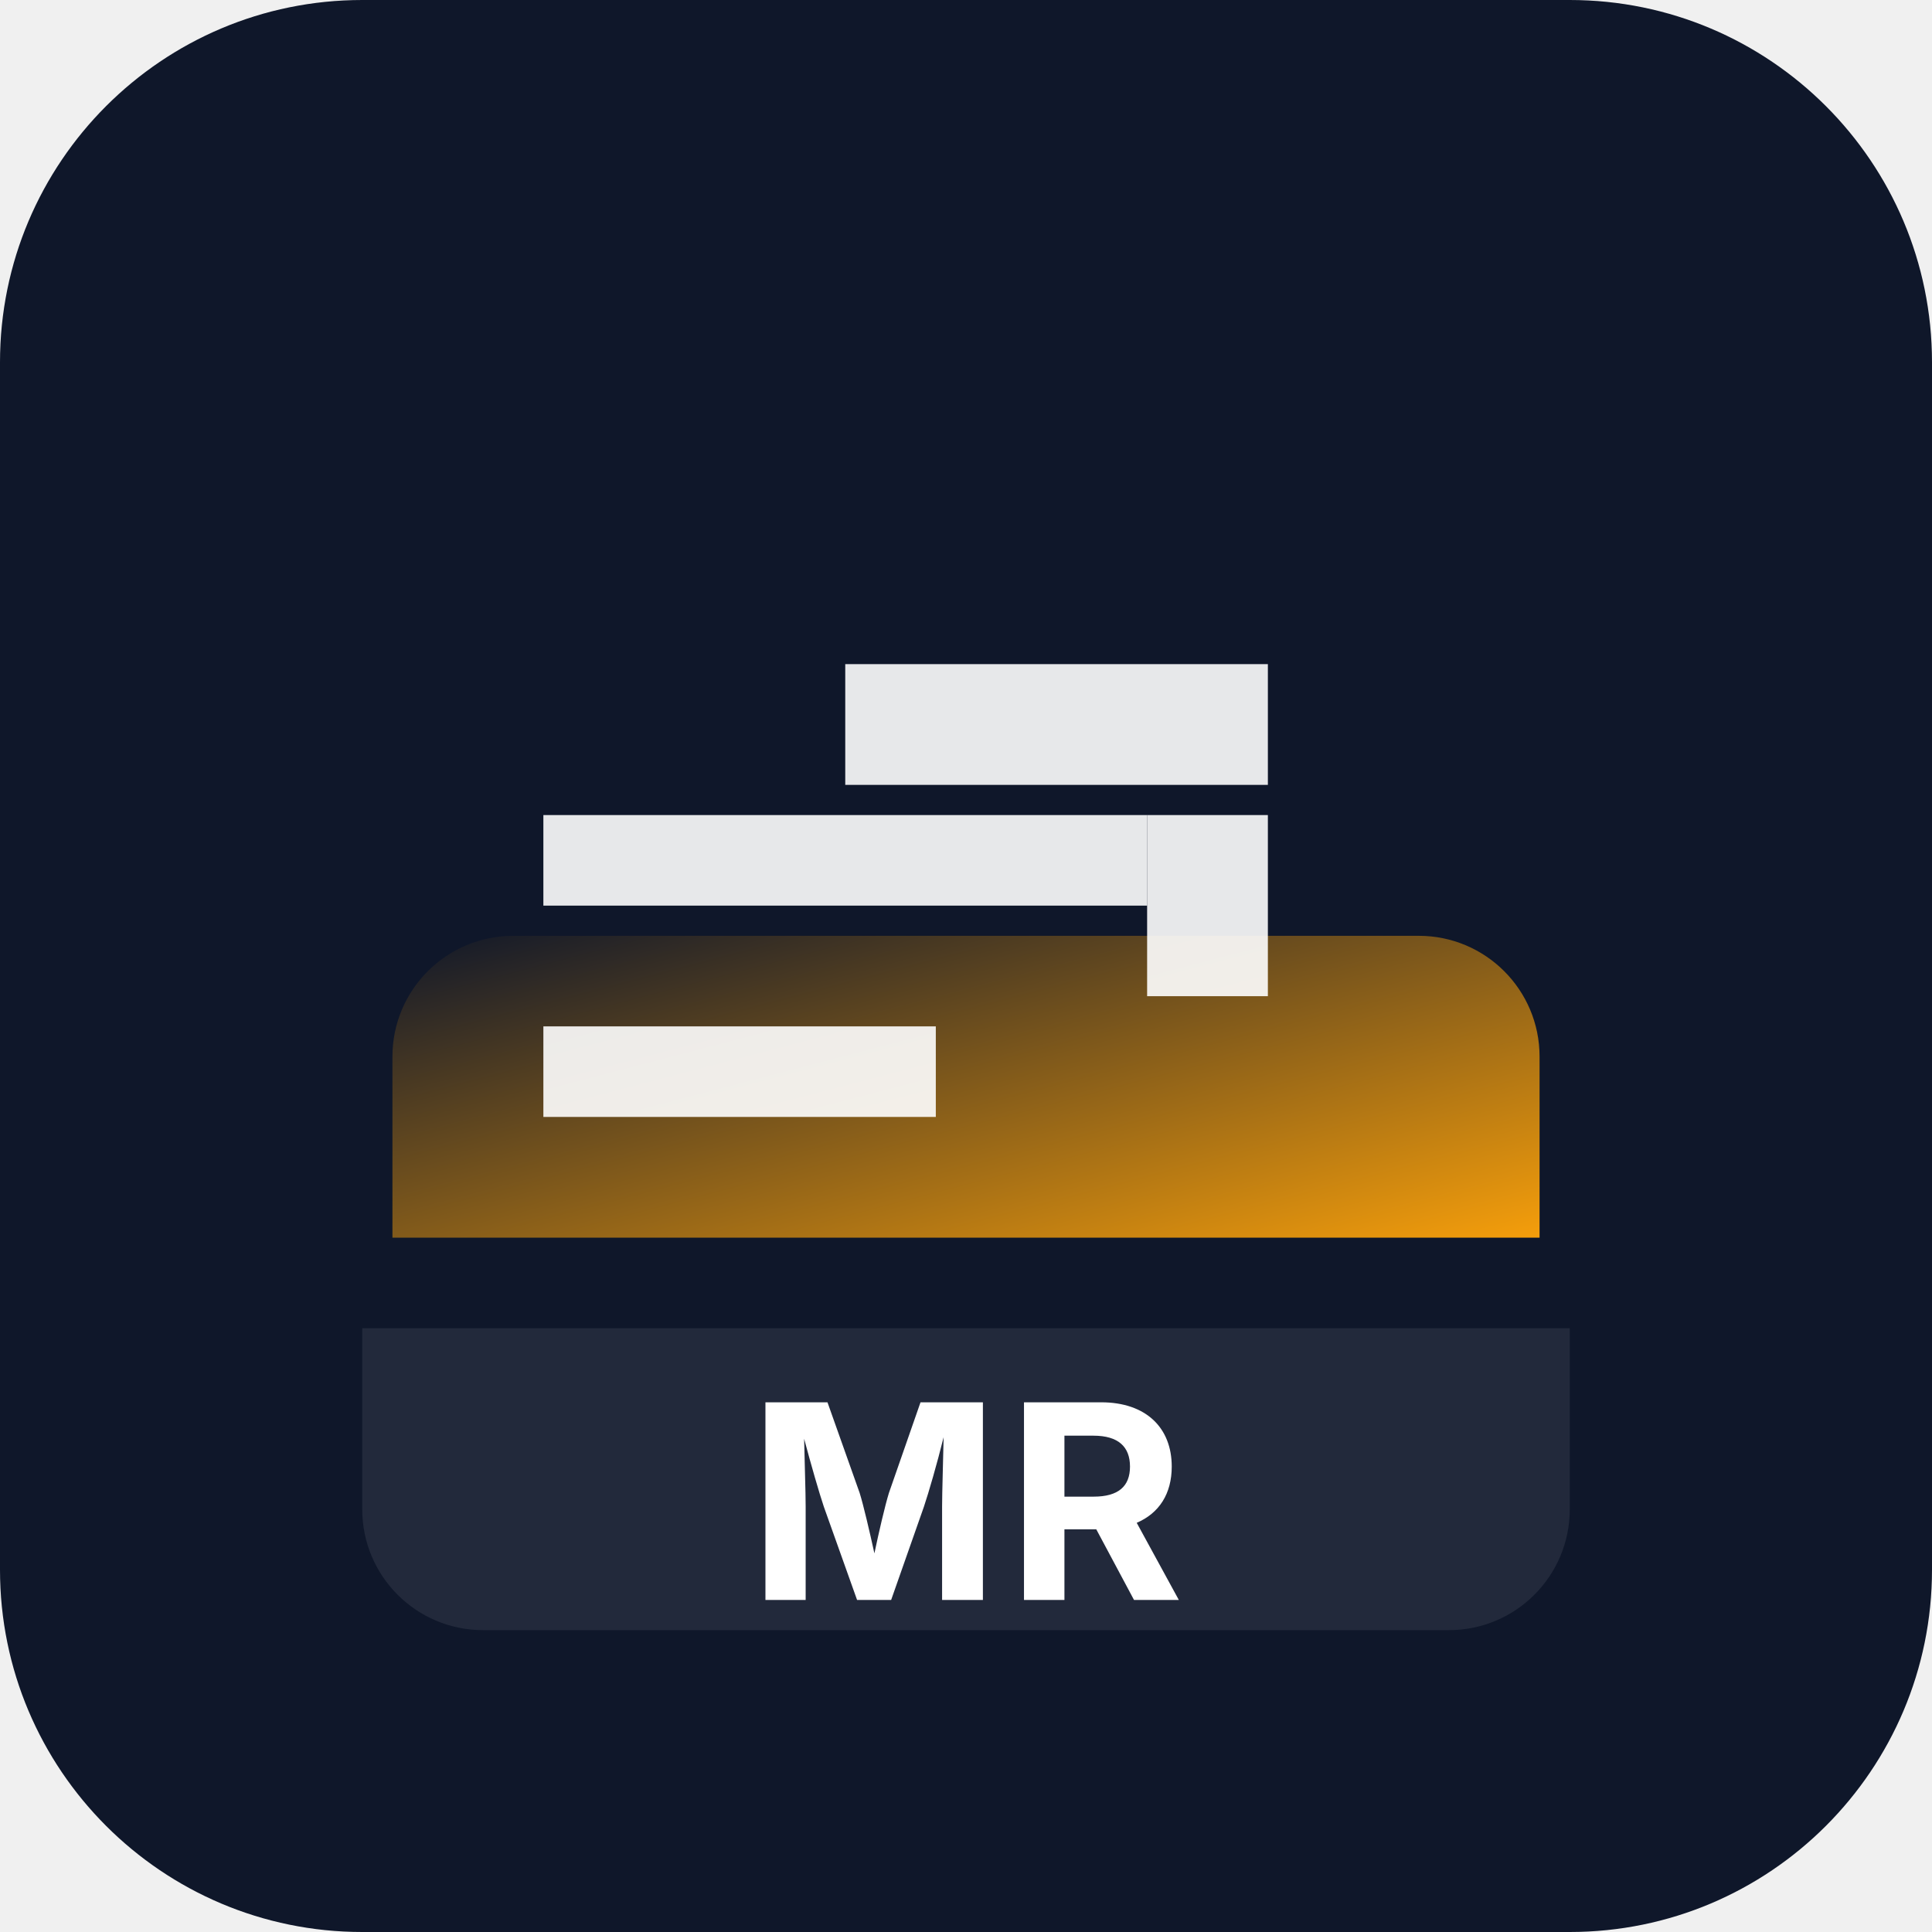
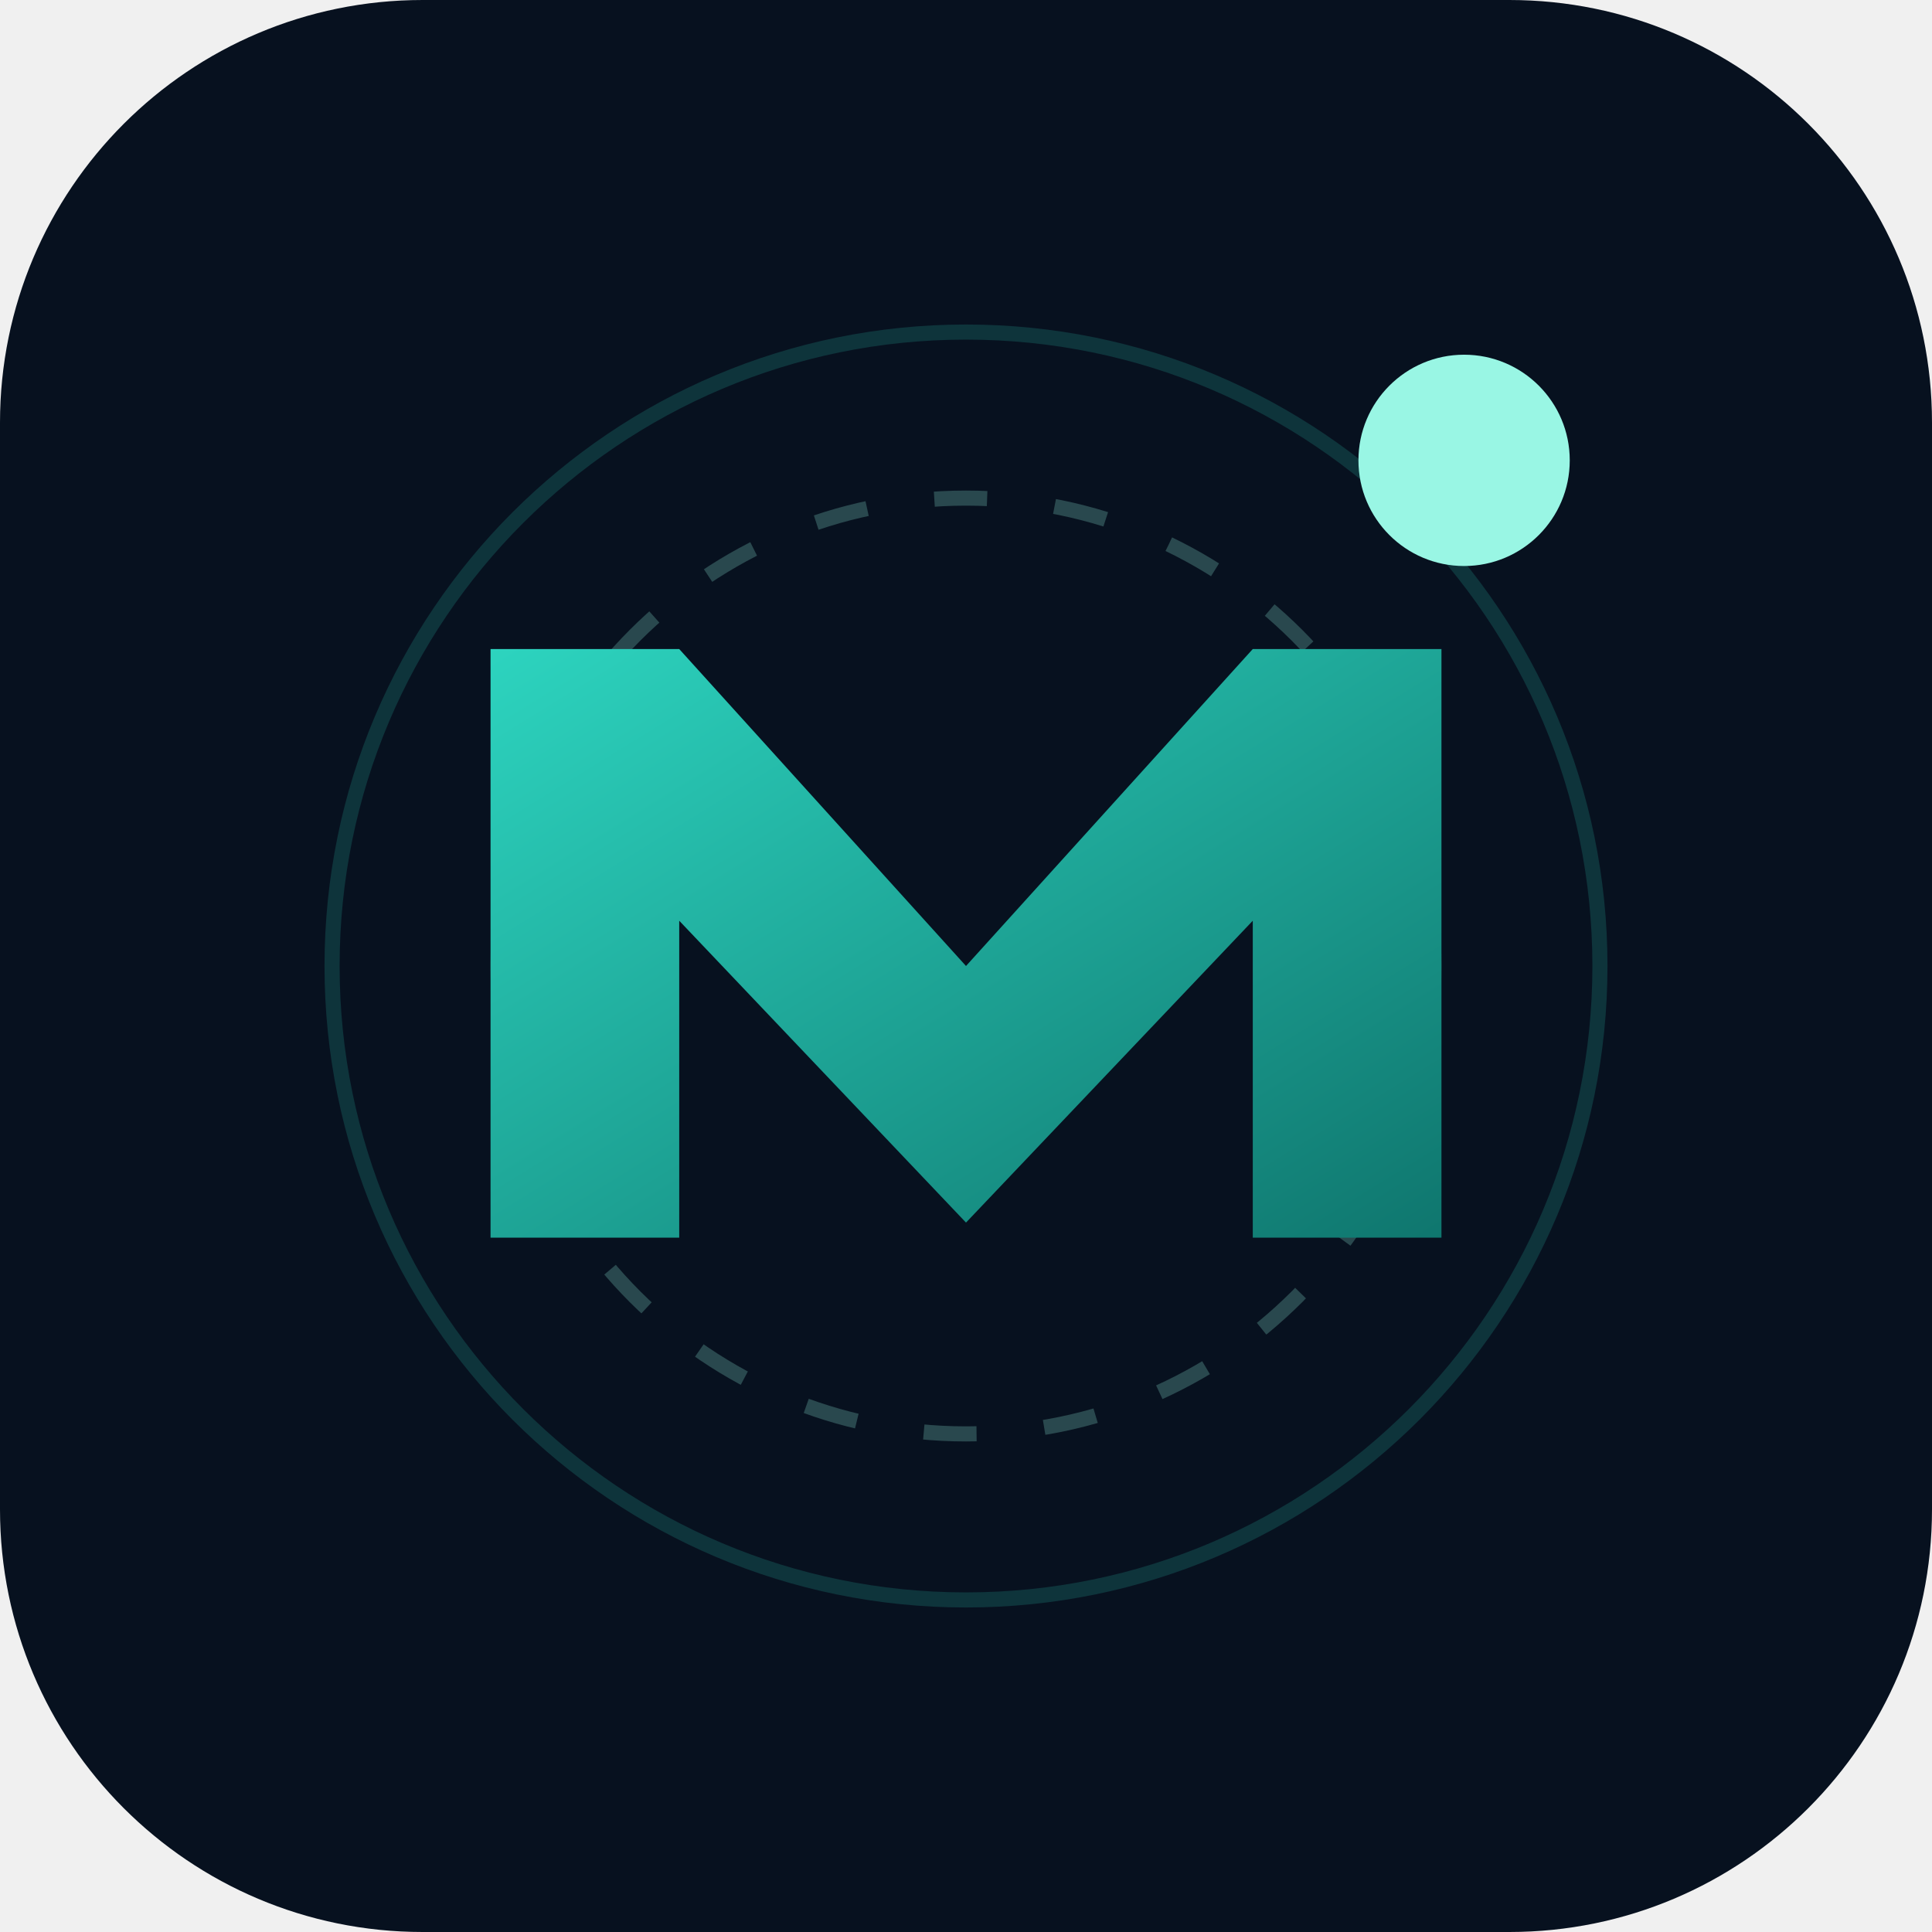
- <svg xmlns="http://www.w3.org/2000/svg" width="256" height="256" viewBox="0 0 256 256" role="img" aria-label="Margarito Ramirez LLC logo">
+ <svg xmlns="http://www.w3.org/2000/svg" width="256" height="256" viewBox="0 0 256 256" role="img" aria-label="Margarito Ramirez IT Solutions logo">
  <defs>
    <linearGradient id="grad" x1="0%" y1="0%" x2="100%" y2="100%">
-       <stop offset="0%" stop-color="#0F172A" />
-       <stop offset="100%" stop-color="#F59E0B" />
+       <stop offset="0%" stop-color="#2DD4BF" />
+       <stop offset="100%" stop-color="#0F766E" />
    </linearGradient>
  </defs>
-   <rect width="256" height="256" rx="48" fill="#0F172A" />
-   <path d="M48 176h160v24a16 16 0 0 1-16 16H64a16 16 0 0 1-16-16v-24Z" fill="#fff" opacity="0.08" />
-   <path d="M52 164h152v-24a16 16 0 0 0-16-16H68a16 16 0 0 0-16 16v24Z" fill="url(#grad)" />
-   <path d="M72 108h80v12H72zm0 28h52v12H72z" fill="#fff" opacity="0.9" />
-   <path d="M152 108h16v24h-16zM112 88h56v16h-56z" fill="#fff" opacity="0.9" />
-   <text x="50%" y="212" fill="#fff" font-family="Inter, sans-serif" font-size="36" font-weight="700" text-anchor="middle" letter-spacing="0.02em">MR</text>
+   <rect width="256" height="256" rx="56" fill="#07111F" />
+   <circle cx="128" cy="128" r="84" fill="none" stroke="#2DD4BF" stroke-opacity=".18" stroke-width="2" />
+   <circle cx="128" cy="128" r="62" fill="none" stroke="#99F6E4" stroke-opacity=".24" stroke-width="2" stroke-dasharray="7 9" />
+   <path d="M65 164V86h25l38 42 38-42h25v78h-25v-42l-38 40-38-40v42H65Z" fill="url(#grad)" />
+   <circle cx="194" cy="61" r="14" fill="#99F6E4" />
</svg>
